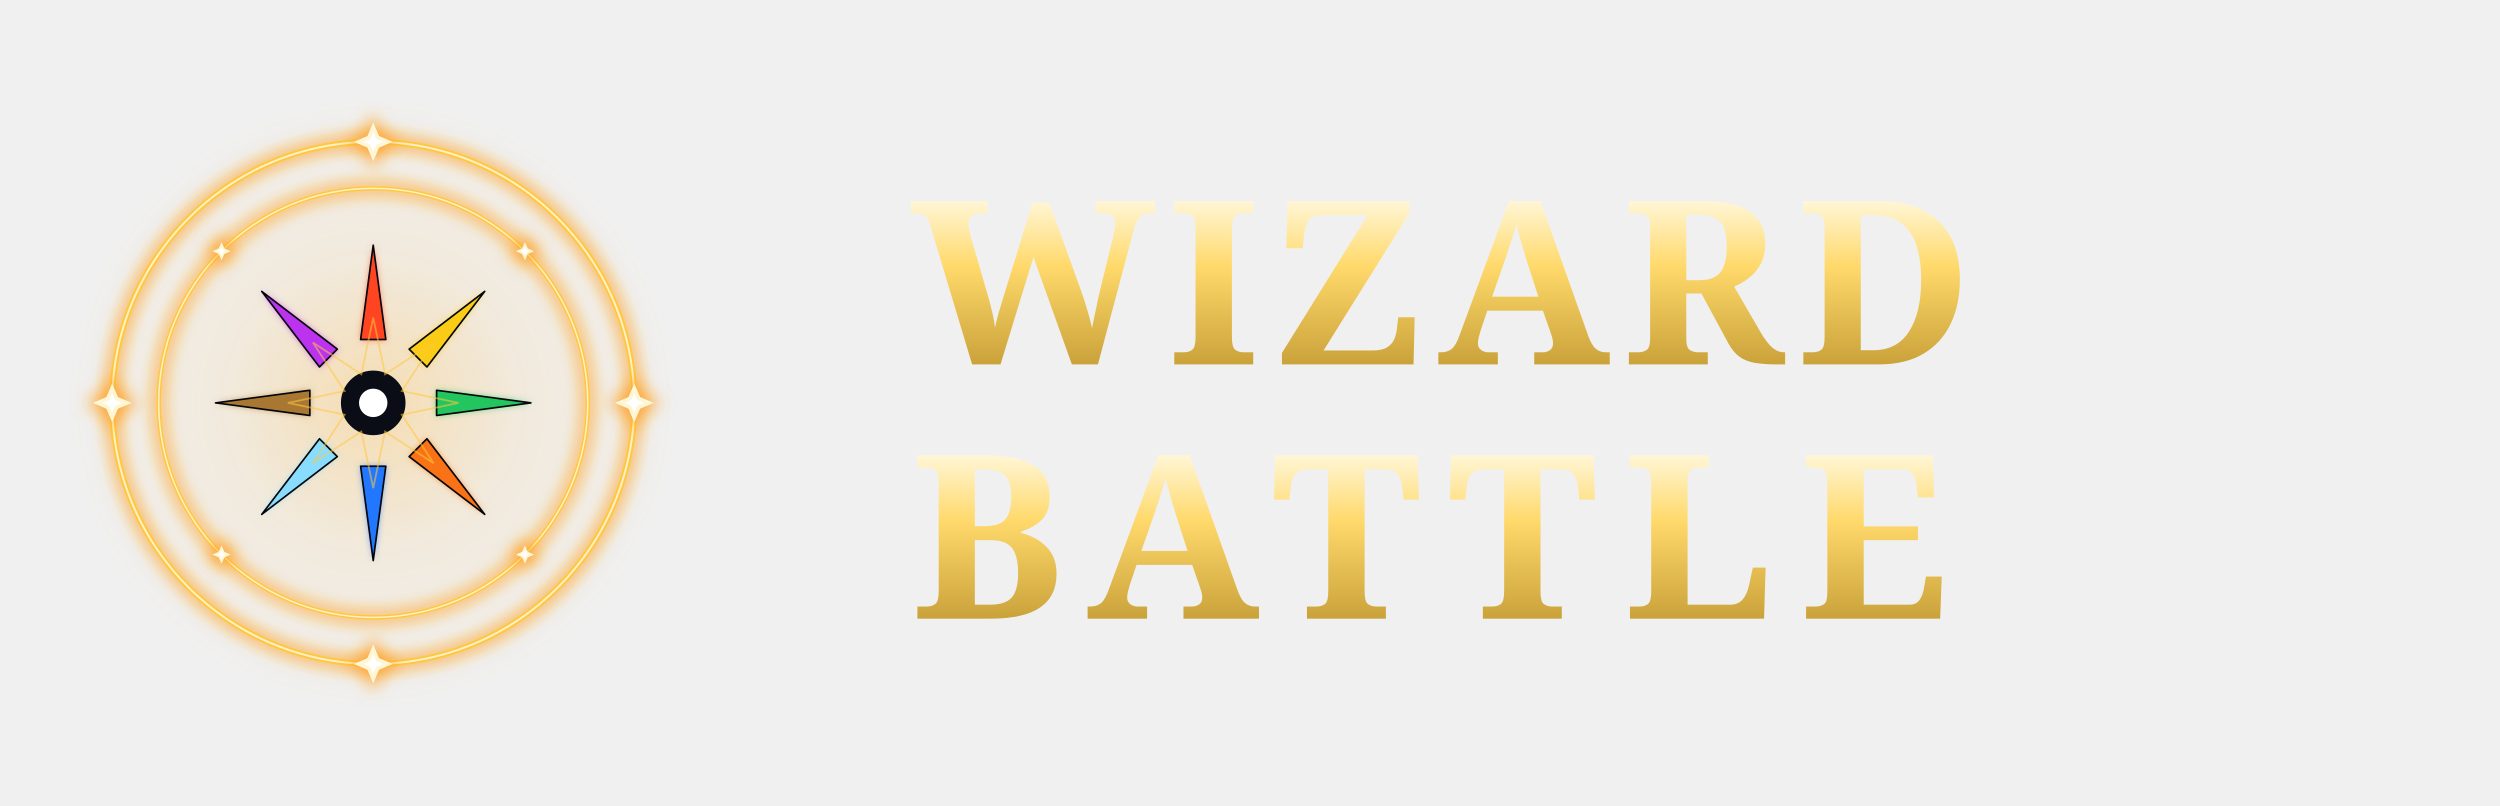
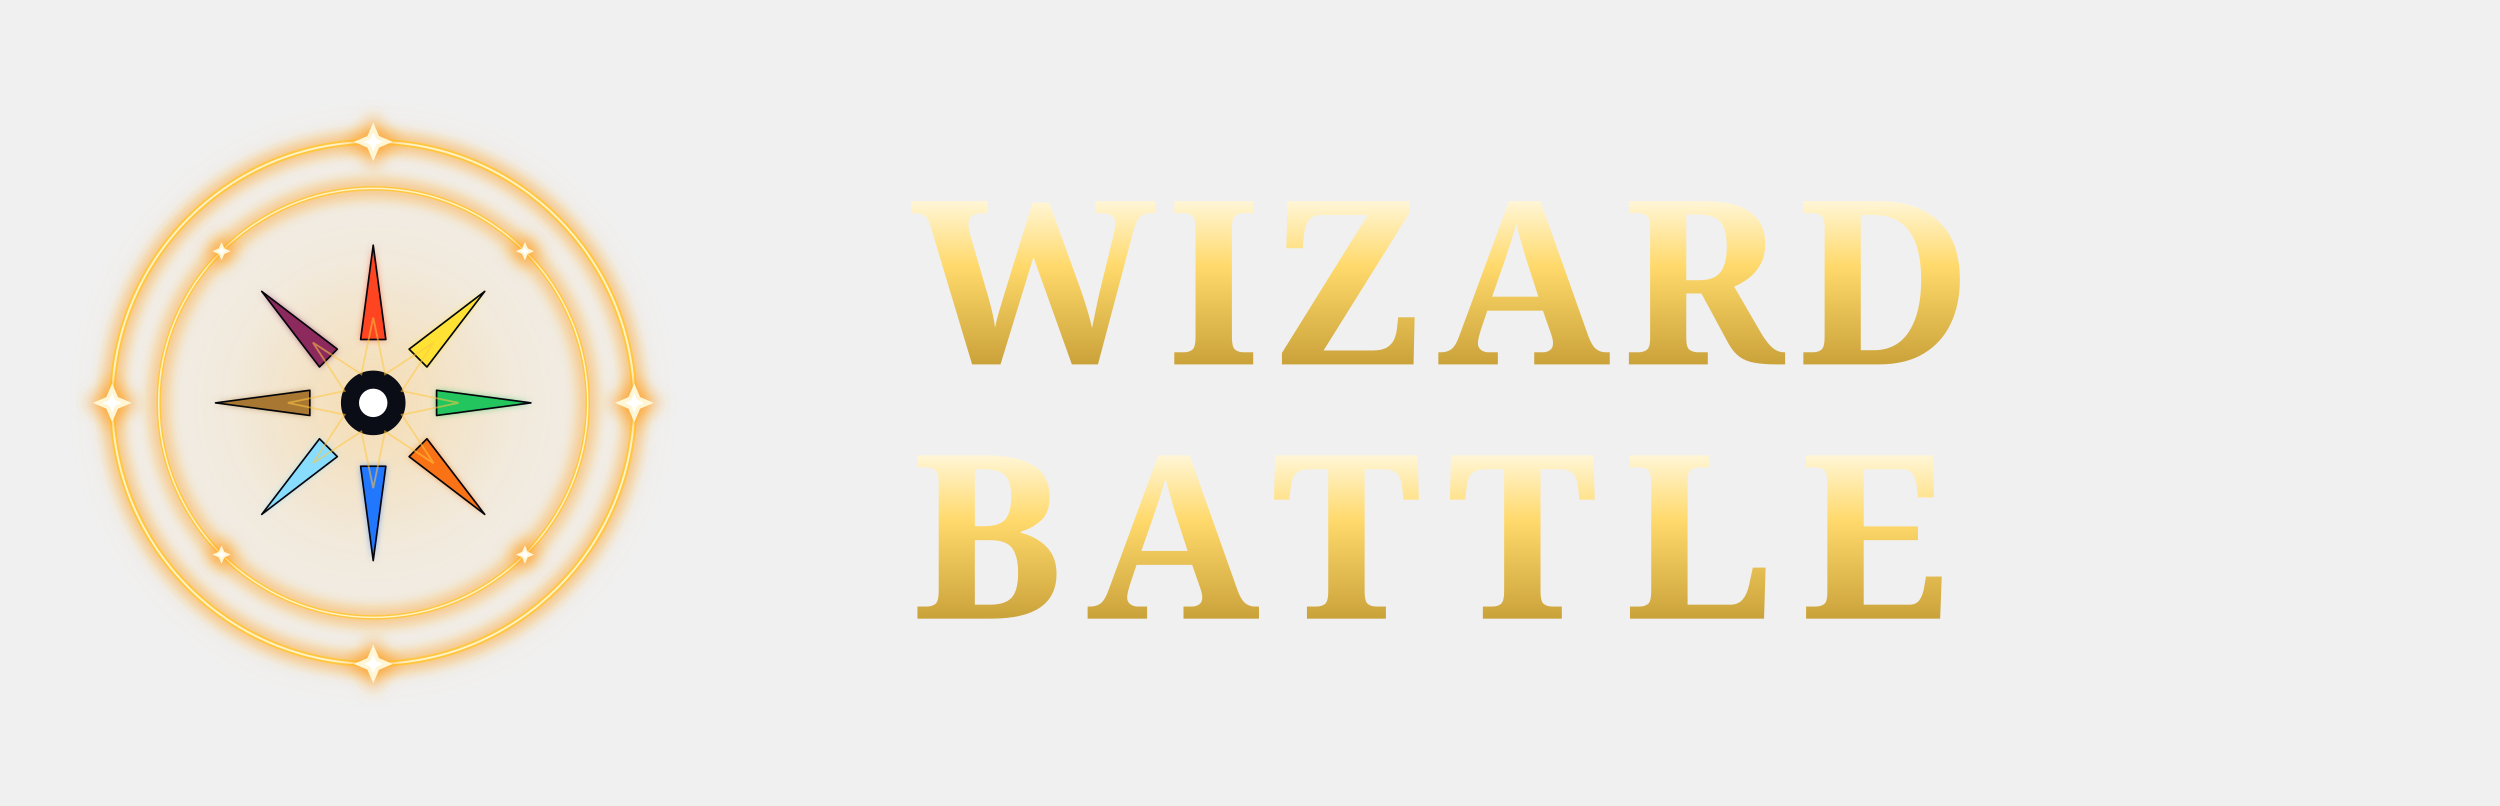
<svg xmlns="http://www.w3.org/2000/svg" viewBox="0 0 1180 380" width="1180" height="380">
  <defs>
    <linearGradient id="wm" x1="0" y1="0" x2="0" y2="1">
      <stop offset="0%" stop-color="#fff6d6" />
      <stop offset="40%" stop-color="#ffd96b" />
      <stop offset="100%" stop-color="#caa23a" />
    </linearGradient>
  </defs>
  <g transform="translate(20 34) scale(0.61)">
    <defs>
      <radialGradient id="c0bloom" cx="50%" cy="50%" r="50%">
        <stop offset="0%" stop-color="#ffb22e" stop-opacity="0.32" />
        <stop offset="48%" stop-color="#ffb22e" stop-opacity="0.1" />
        <stop offset="100%" stop-color="#ffb22e" stop-opacity="0" />
      </radialGradient>
      <radialGradient id="c0gfill" cx="50%" cy="42%" r="62%">
        <stop offset="0%" stop-color="#ffe07a" />
        <stop offset="62%" stop-color="#ffc740" />
        <stop offset="100%" stop-color="#c8932c" />
      </radialGradient>
      <filter id="c0soft" x="-60%" y="-60%" width="220%" height="220%">
        <feGaussianBlur stdDeviation="6" />
      </filter>
      <filter id="c0tight" x="-40%" y="-40%" width="180%" height="180%">
        <feGaussianBlur stdDeviation="2.6" />
      </filter>
    </defs>
    <circle cx="256" cy="256" r="238" fill="url(#c0bloom)" />
    <circle cx="256" cy="256" r="202" fill="none" stroke="#ff9e1f" stroke-width="9.5" stroke-opacity="0.8" filter="url(#c0soft)" />
    <circle cx="256" cy="256" r="202" fill="none" stroke="#ffc740" stroke-width="4.5" />
    <circle cx="256" cy="256" r="202" fill="none" stroke="#fff6d6" stroke-width="1.53" stroke-opacity="0.9" />
    <circle cx="256" cy="256" r="166" fill="none" stroke="#ff9e1f" stroke-width="8.4" stroke-opacity="0.8" filter="url(#c0soft)" />
    <circle cx="256" cy="256" r="166" fill="none" stroke="#ffc740" stroke-width="3.4" />
    <circle cx="256" cy="256" r="166" fill="none" stroke="#fff6d6" stroke-width="1.156" stroke-opacity="0.9" />
    <path d="M 256 33 L 263.5 46.5 L 277 54 L 263.5 61.5 L 256 75 L 248.5 61.5 L 235 54 L 248.5 46.5 Z" fill="#ff9e1f" opacity="0.8" filter="url(#c0soft)" />
    <path d="M 256 39 L 260.5 49.5 L 271 54 L 260.5 58.5 L 256 69 L 251.5 58.5 L 241 54 L 251.5 49.5 Z" fill="#fff6d6" />
    <path d="M 256 46.5 L 258.25 51.75 L 263.5 54 L 258.25 56.25 L 256 61.5 L 253.75 56.25 L 248.5 54 L 253.75 51.75 Z" fill="#ffffff" />
    <path d="M 458 235 L 465.5 248.5 L 479 256 L 465.5 263.5 L 458 277 L 450.5 263.5 L 437 256 L 450.5 248.5 Z" fill="#ff9e1f" opacity="0.8" filter="url(#c0soft)" />
    <path d="M 458 241 L 462.5 251.5 L 473 256 L 462.5 260.5 L 458 271 L 453.5 260.5 L 443 256 L 453.5 251.5 Z" fill="#fff6d6" />
    <path d="M 458 248.5 L 460.25 253.75 L 465.5 256 L 460.25 258.25 L 458 263.5 L 455.75 258.25 L 450.5 256 L 455.75 253.75 Z" fill="#ffffff" />
    <path d="M 256 437 L 263.5 450.5 L 277 458 L 263.5 465.5 L 256 479 L 248.5 465.5 L 235 458 L 248.5 450.5 Z" fill="#ff9e1f" opacity="0.8" filter="url(#c0soft)" />
    <path d="M 256 443 L 260.5 453.5 L 271 458 L 260.5 462.5 L 256 473 L 251.5 462.5 L 241 458 L 251.5 453.5 Z" fill="#fff6d6" />
    <path d="M 256 450.5 L 258.25 455.75 L 263.5 458 L 258.25 460.25 L 256 465.5 L 253.75 460.25 L 248.5 458 L 253.75 455.75 Z" fill="#ffffff" />
    <path d="M 54 235 L 61.5 248.5 L 75 256 L 61.5 263.5 L 54 277 L 46.5 263.5 L 33 256 L 46.5 248.5 Z" fill="#ff9e1f" opacity="0.8" filter="url(#c0soft)" />
    <path d="M 54 241 L 58.5 251.5 L 69 256 L 58.5 260.5 L 54 271 L 49.5 260.5 L 39 256 L 49.5 251.5 Z" fill="#fff6d6" />
    <path d="M 54 248.5 L 56.25 253.75 L 61.5 256 L 56.25 258.25 L 54 263.5 L 51.75 258.25 L 46.5 256 L 51.75 253.75 Z" fill="#ffffff" />
    <path d="M 138.62 125.62 L 143.82 133.42 L 151.62 138.62 L 143.82 143.82 L 138.62 151.62 L 133.42 143.82 L 125.62 138.62 L 133.42 133.42 Z" fill="#ff9e1f" opacity="0.8" filter="url(#c0soft)" />
    <path d="M 138.62 131.62 L 140.82 136.42 L 145.62 138.62 L 140.82 140.82 L 138.62 145.62 L 136.42 140.82 L 131.62 138.62 L 136.42 136.42 Z" fill="#fff6d6" />
    <path d="M 138.62 135.12 L 139.72 137.52 L 142.12 138.62 L 139.72 139.72 L 138.62 142.12 L 137.52 139.72 L 135.12 138.62 L 137.52 137.52 Z" fill="#ffffff" />
    <path d="M 373.38 125.62 L 378.58 133.42 L 386.38 138.62 L 378.58 143.82 L 373.38 151.62 L 368.18 143.82 L 360.38 138.62 L 368.18 133.42 Z" fill="#ff9e1f" opacity="0.8" filter="url(#c0soft)" />
    <path d="M 373.38 131.62 L 375.58 136.42 L 380.38 138.62 L 375.58 140.82 L 373.38 145.62 L 371.18 140.82 L 366.38 138.62 L 371.18 136.42 Z" fill="#fff6d6" />
    <path d="M 373.38 135.12 L 374.48 137.52 L 376.88 138.62 L 374.48 139.72 L 373.38 142.12 L 372.28 139.72 L 369.88 138.62 L 372.28 137.52 Z" fill="#ffffff" />
    <path d="M 373.38 360.38 L 378.58 368.18 L 386.38 373.38 L 378.58 378.58 L 373.38 386.38 L 368.18 378.58 L 360.38 373.38 L 368.18 368.18 Z" fill="#ff9e1f" opacity="0.8" filter="url(#c0soft)" />
    <path d="M 373.38 366.38 L 375.58 371.18 L 380.38 373.38 L 375.58 375.58 L 373.38 380.38 L 371.18 375.58 L 366.38 373.38 L 371.18 371.18 Z" fill="#fff6d6" />
    <path d="M 373.38 369.88 L 374.48 372.28 L 376.88 373.38 L 374.48 374.48 L 373.38 376.88 L 372.28 374.48 L 369.88 373.38 L 372.28 372.28 Z" fill="#ffffff" />
    <path d="M 138.62 360.38 L 143.82 368.18 L 151.62 373.38 L 143.82 378.58 L 138.62 386.38 L 133.42 378.58 L 125.62 373.38 L 133.42 368.18 Z" fill="#ff9e1f" opacity="0.8" filter="url(#c0soft)" />
    <path d="M 138.62 366.38 L 140.82 371.18 L 145.62 373.38 L 140.82 375.58 L 138.62 380.38 L 136.42 375.58 L 131.62 373.38 L 136.42 371.18 Z" fill="#fff6d6" />
    <path d="M 138.62 369.88 L 139.72 372.28 L 142.12 373.38 L 139.72 374.48 L 138.62 376.88 L 137.52 374.48 L 135.12 373.38 L 137.52 372.28 Z" fill="#ffffff" />
    <g filter="url(#c0tight)" opacity="0.7">
      <path d="M 246.25 206.96 L 256.00 134.00 L 265.75 206.96 Z" fill="#ff4422" />
-       <path d="M 283.78 214.43 L 342.27 169.73 L 297.57 228.22 Z" fill="#facc15" />
+       <path d="M 283.78 214.43 L 342.27 169.73 L 297.57 228.22 Z" fill="#ffe234" />
      <path d="M 305.04 246.25 L 378.00 256.00 L 305.04 265.75 Z" fill="#22c55e" />
      <path d="M 297.57 283.78 L 342.27 342.27 L 283.78 297.57 Z" fill="#f97316" />
      <path d="M 265.75 305.04 L 256.00 378.00 L 246.25 305.04 Z" fill="#2277ff" />
      <path d="M 228.22 297.57 L 169.73 342.27 L 214.43 283.78 Z" fill="#88ddff" />
      <path d="M 206.96 265.75 L 134.00 256.00 L 206.96 246.25 Z" fill="#a87832" />
-       <path d="M 214.43 228.22 L 169.73 169.73 L 228.22 214.43 Z" fill="#bb33ee" />
+       <path d="M 214.43 228.22 L 169.73 169.73 L 228.22 214.43 Z" fill="#8c2a5e" />
    </g>
    <g>
      <path d="M 246.25 206.96 L 256.00 134.00 L 265.75 206.96 Z" fill="#ff4422" stroke="#05060c" stroke-width="1.3" stroke-linejoin="round" />
-       <path d="M 283.78 214.43 L 342.27 169.73 L 297.57 228.22 Z" fill="#facc15" stroke="#05060c" stroke-width="1.3" stroke-linejoin="round" />
+       <path d="M 283.78 214.43 L 342.27 169.73 L 297.57 228.22 Z" fill="#ffe234" stroke="#05060c" stroke-width="1.3" stroke-linejoin="round" />
      <path d="M 305.04 246.25 L 378.00 256.00 L 305.04 265.75 Z" fill="#22c55e" stroke="#05060c" stroke-width="1.3" stroke-linejoin="round" />
      <path d="M 297.57 283.78 L 342.27 342.27 L 283.78 297.57 Z" fill="#f97316" stroke="#05060c" stroke-width="1.3" stroke-linejoin="round" />
      <path d="M 265.75 305.04 L 256.00 378.00 L 246.25 305.04 Z" fill="#2277ff" stroke="#05060c" stroke-width="1.3" stroke-linejoin="round" />
      <path d="M 228.22 297.57 L 169.73 342.27 L 214.43 283.78 Z" fill="#88ddff" stroke="#05060c" stroke-width="1.3" stroke-linejoin="round" />
      <path d="M 206.96 265.75 L 134.00 256.00 L 206.96 246.25 Z" fill="#a87832" stroke="#05060c" stroke-width="1.3" stroke-linejoin="round" />
-       <path d="M 214.43 228.22 L 169.73 169.73 L 228.22 214.43 Z" fill="#bb33ee" stroke="#05060c" stroke-width="1.3" stroke-linejoin="round" />
+       <path d="M 214.43 228.22 L 169.73 169.73 L 228.22 214.43 Z" fill="#8c2a5e" stroke="#05060c" stroke-width="1.3" stroke-linejoin="round" />
      <circle cx="256" cy="256" r="25" fill="#0a0d16" />
      <path d="M 256.00 190.00 L 265.18 233.83 L 302.67 209.33 L 278.17 246.82 L 322.00 256.00 L 278.17 265.18 L 302.67 302.67 L 265.18 278.17 L 256.00 322.00 L 246.82 278.17 L 209.33 302.67 L 233.83 265.18 L 190.00 256.00 L 233.83 246.82 L 209.33 209.33 L 246.82 233.83 Z" fill="none" stroke="#ffc740" stroke-width="1.4" stroke-opacity="0.55" />
      <circle cx="256" cy="256" r="11" fill="#fff" />
    </g>
  </g>
  <text x="430" y="172" font-size="108" letter-spacing="6" fill="url(#wm)" font-family="Cinzel, Georgia, serif" font-weight="700">WIZARD</text>
  <text x="430" y="292" font-size="108" letter-spacing="12.5" fill="url(#wm)" font-family="Cinzel, Georgia, serif" font-weight="700">BATTLE</text>
</svg>
